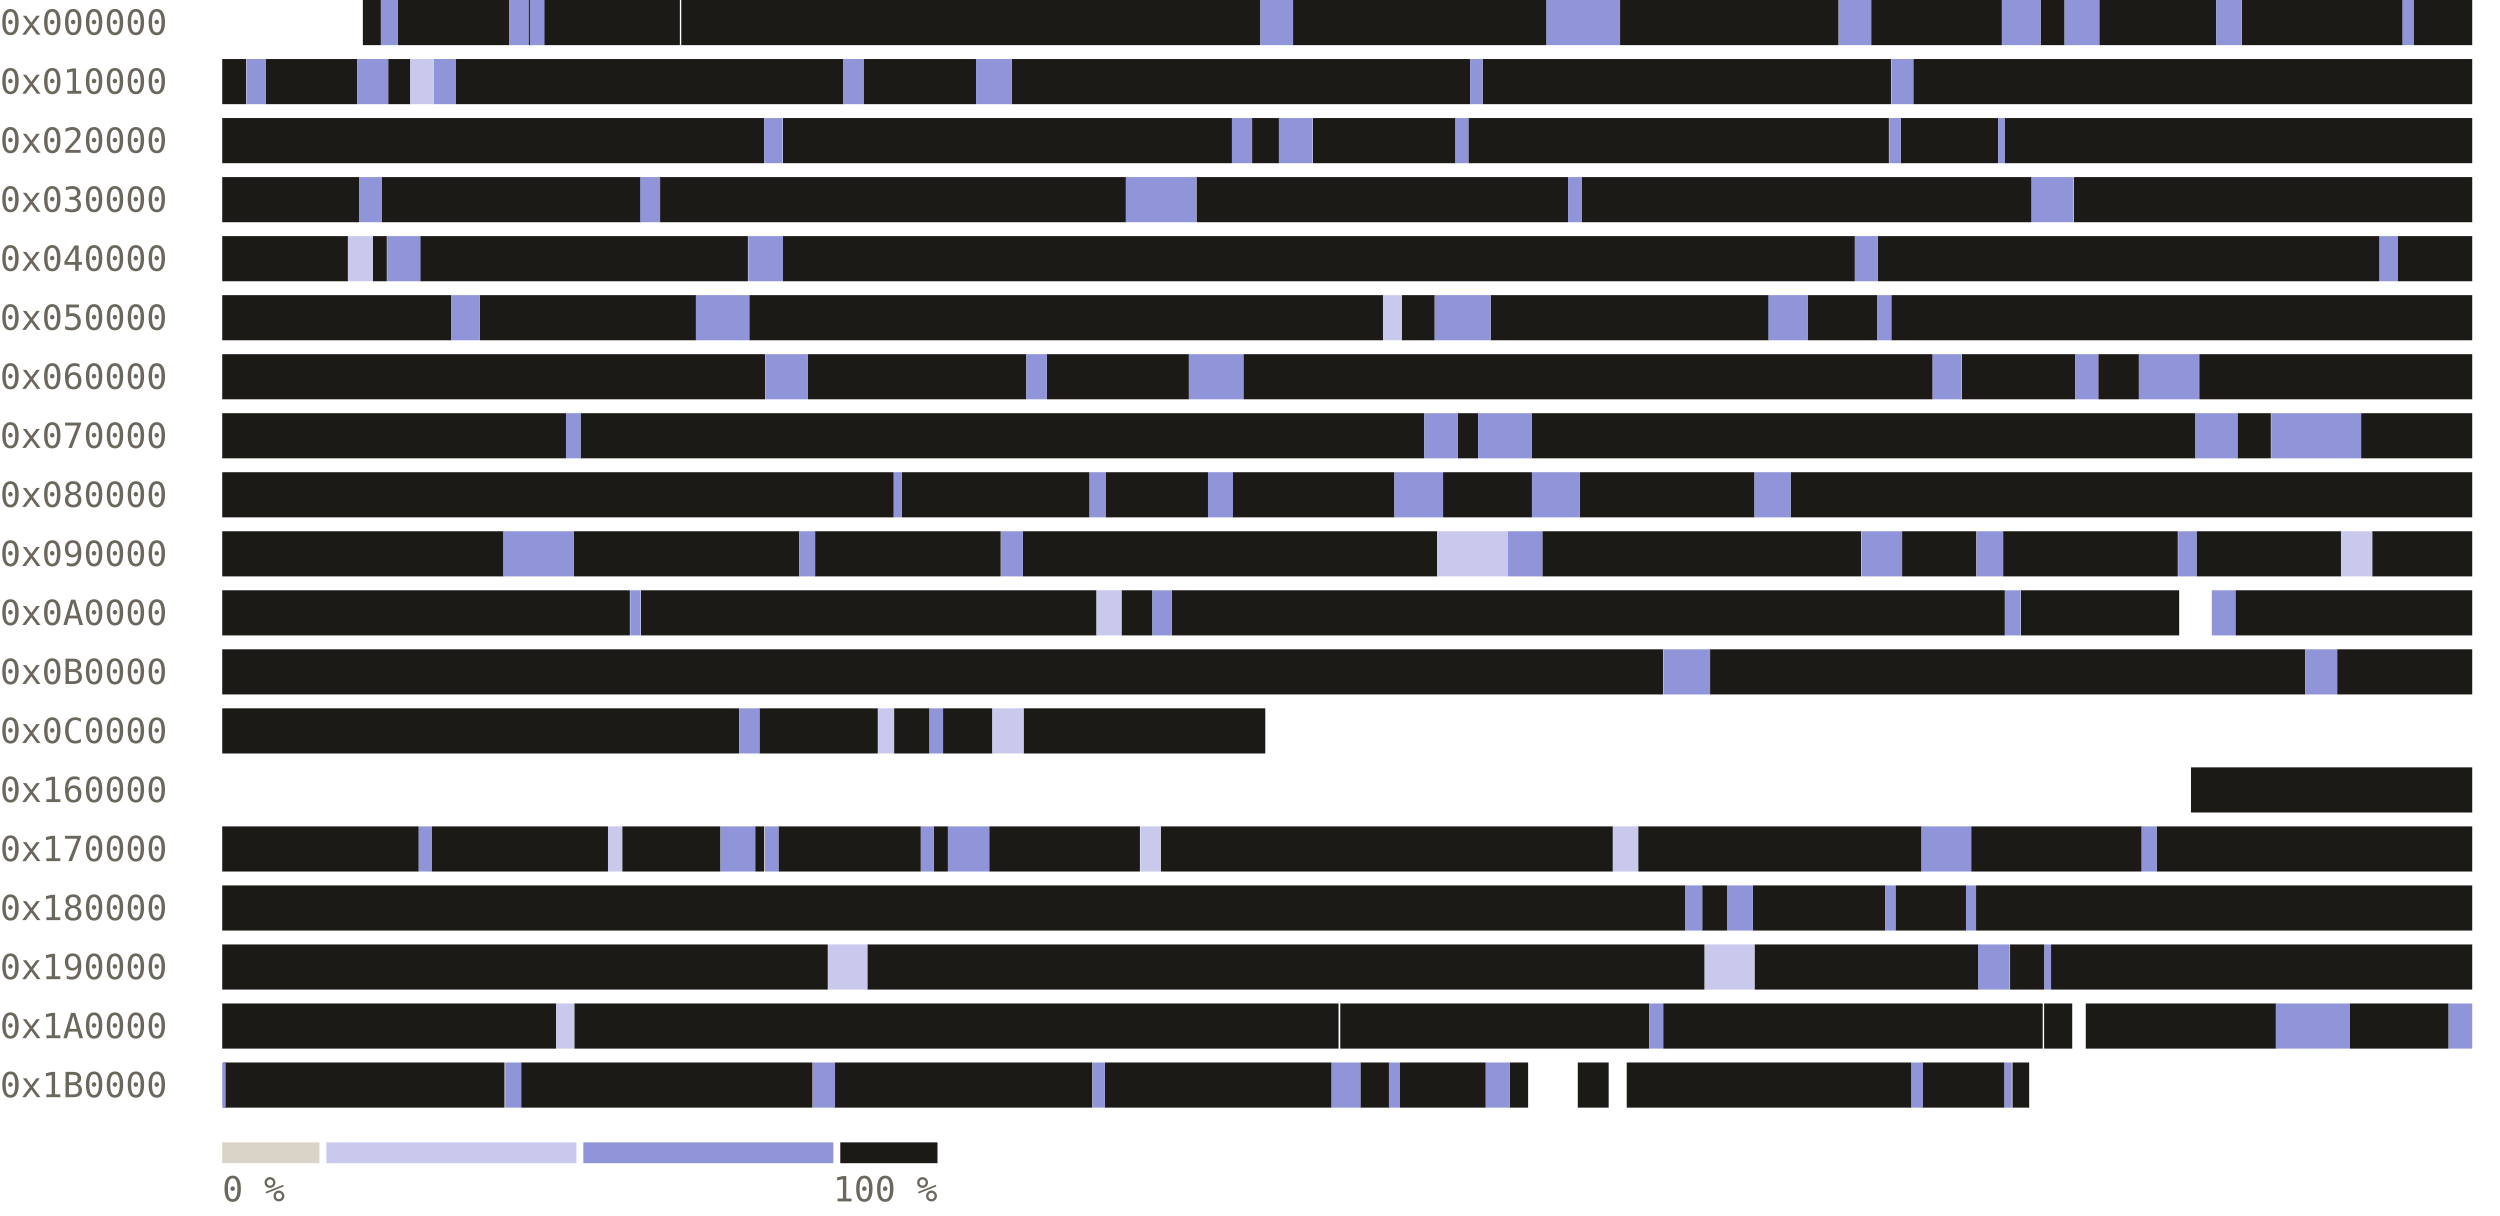
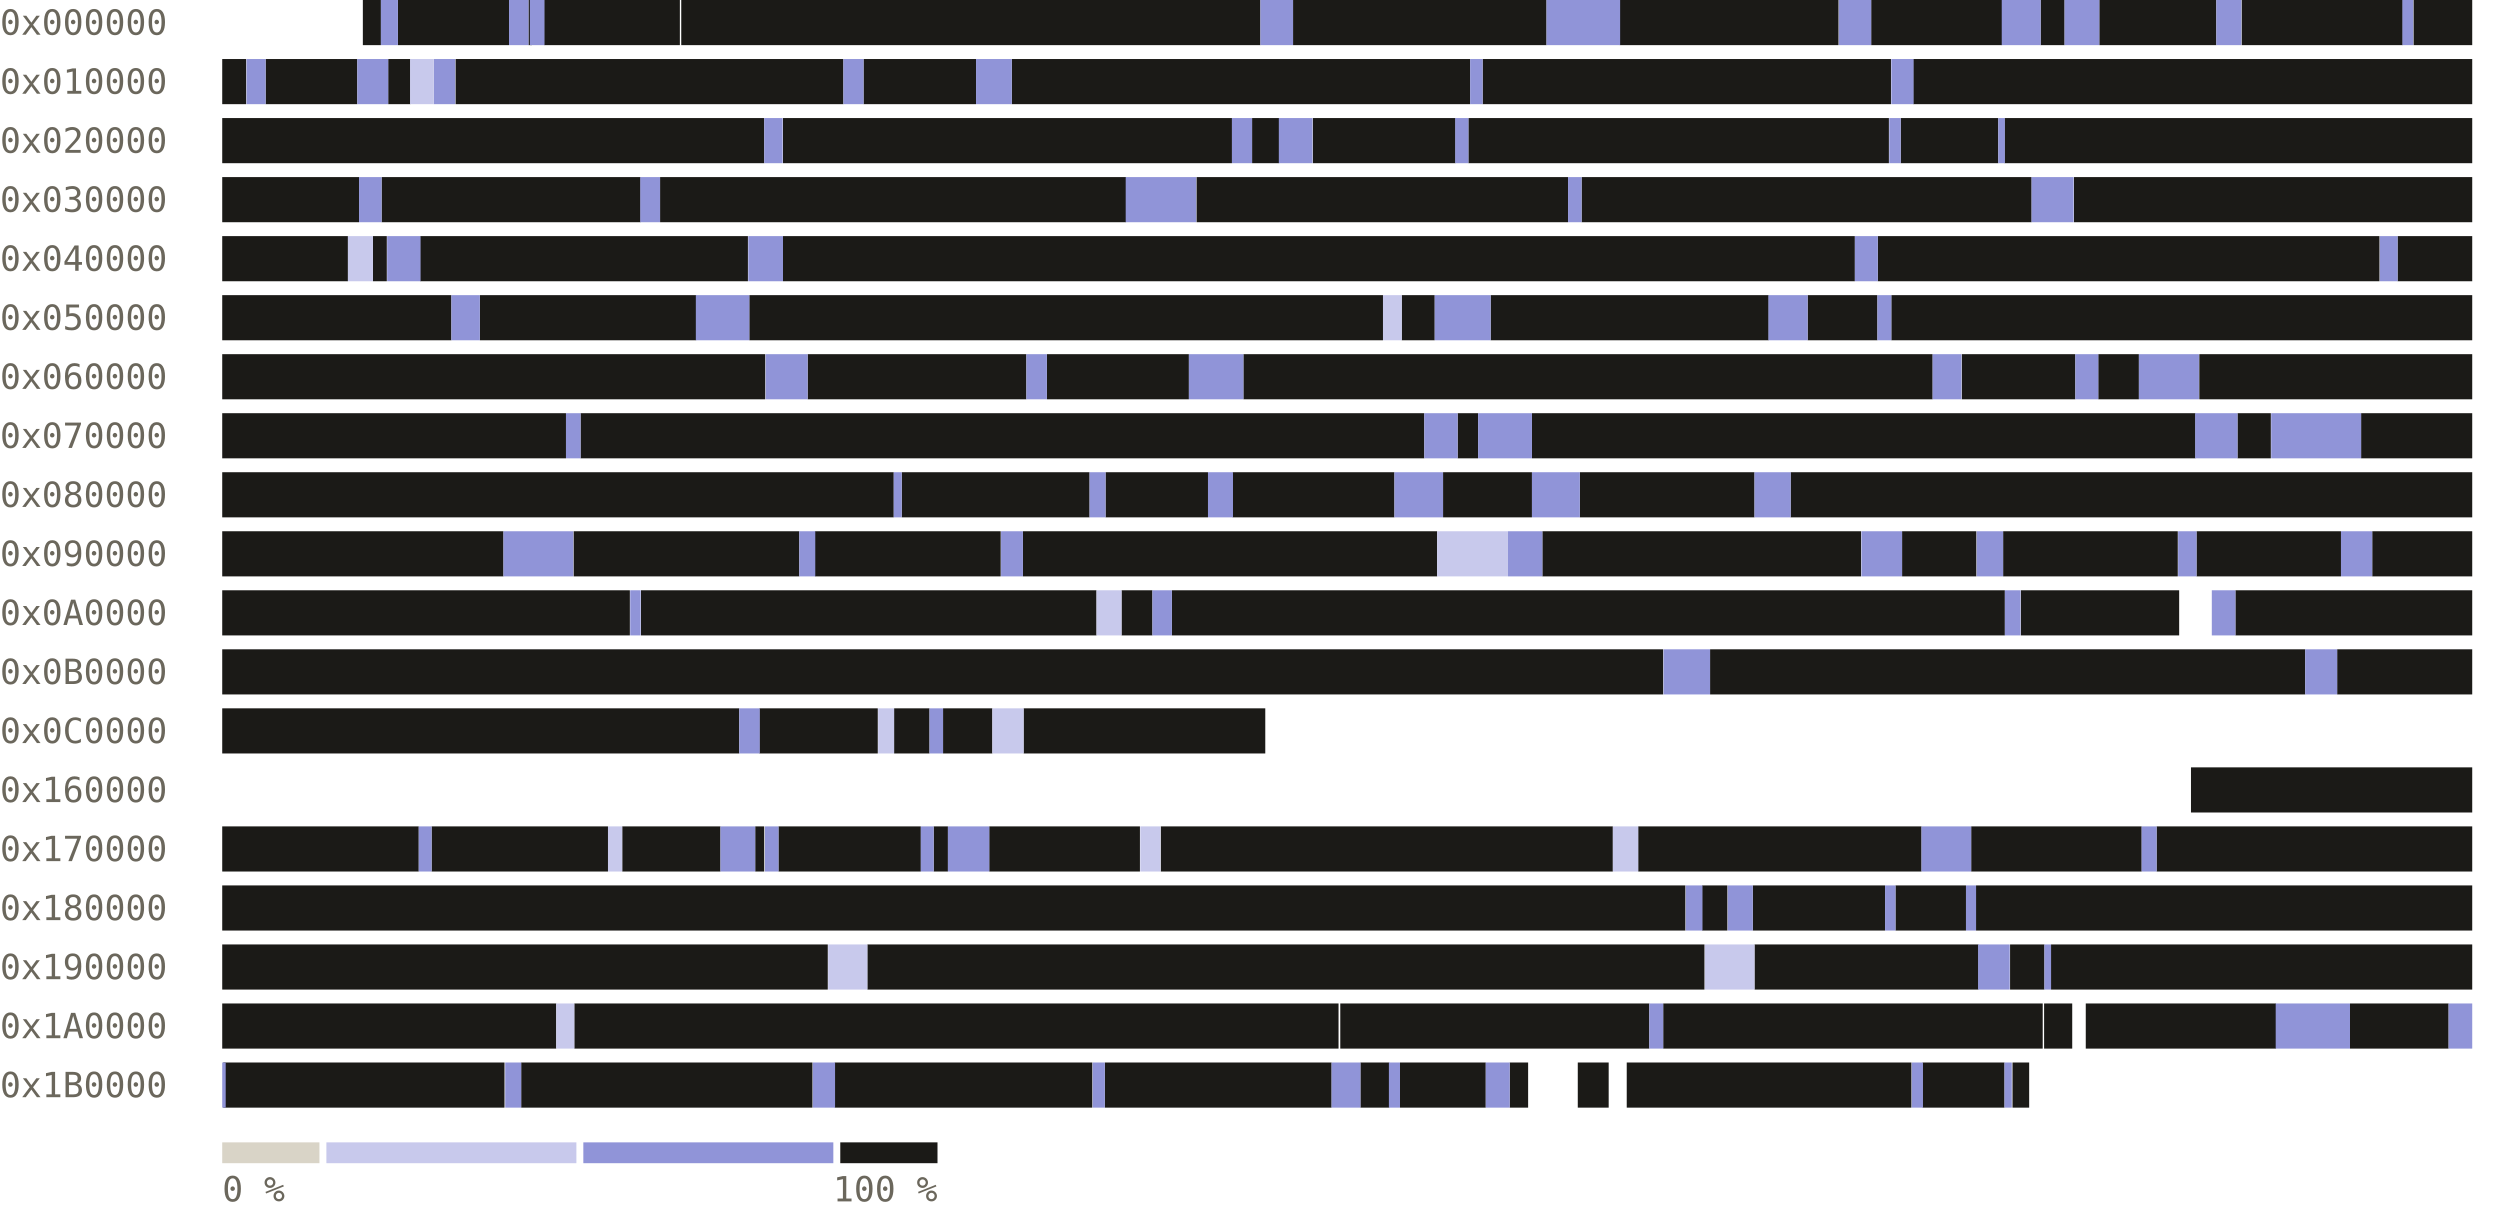
<svg xmlns="http://www.w3.org/2000/svg" viewBox="0 0 720 350" width="720" height="350">
  <style>text{font:10px monospace;fill:#6b675c}.q0{fill:#d9d4c7}.q1{fill:#e3e2f2}.q2{fill:#d6d6ef}.q3{fill:#c8c9ec}.q4{fill:#babce8}.q5{fill:#acafe4}.q6{fill:#9ea2df}.q7{fill:#9094d8}.q8{fill:#8186cf}.q9{fill:#7277c4}.q10{fill:#1b1a17}@media (prefers-color-scheme:dark){text{fill:#a8a293}.q0{fill:#4a463d}.q1{fill:#35375a}.q2{fill:#3c3f66}.q3{fill:#444772}.q4{fill:#4d517f}.q5{fill:#575b8c}.q6{fill:#62669a}.q7{fill:#6e72a8}.q8{fill:#7b7fb6}.q9{fill:#888cc4}.q10{fill:#d6d0bd}}</style>
  <text x="0" y="10">0x000000</text>
  <text x="0" y="27">0x010000</text>
  <text x="0" y="44">0x020000</text>
  <text x="0" y="61">0x030000</text>
  <text x="0" y="78">0x040000</text>
  <text x="0" y="95">0x050000</text>
  <text x="0" y="112">0x060000</text>
  <text x="0" y="129">0x070000</text>
  <text x="0" y="146">0x080000</text>
  <text x="0" y="163">0x090000</text>
  <text x="0" y="180">0x0A0000</text>
  <text x="0" y="197">0x0B0000</text>
  <text x="0" y="214">0x0C0000</text>
  <text x="0" y="231">0x160000</text>
  <text x="0" y="248">0x170000</text>
  <text x="0" y="265">0x180000</text>
  <text x="0" y="282">0x190000</text>
  <text x="0" y="299">0x1A0000</text>
  <text x="0" y="316">0x1B0000</text>
  <path class="q10" d="M104.5 0h5.2v13h-5.2zM114.6 0h32v13h-32zM152.2 0h1v13h-1zM156.7 0h39.1v13h-39.1zM196.2 0h166.8v13h-166.8zM372.4 0h73v13h-73zM466.5 0h63v13h-63zM538.9 0h37.7v13h-37.7zM587.7 0h6.9v13h-6.9zM604.6 0h33.7v13h-33.7zM645.6 0h46.4v13h-46.4zM695.1 0h16.9v13h-16.9zM64 17h6.9v13h-6.9zM76.5 17h26.4v13h-26.4zM111.8 17h6.4v13h-6.4zM131.2 17h111.7v13h-111.7zM248.7 17h32.4v13h-32.4zM291.4 17h132v13h-132zM427 17h117.6v13h-117.6zM551 17h161v13h-161zM64 34h156.1v13h-156.1zM225.5 34h129.3v13h-129.3zM360.6 34h7.8v13h-7.8zM378.1 34h41.1v13h-41.1zM422.9 34h121.1v13h-121.1zM547.4 34h28.1v13h-28.1zM577.3 34h134.7v13h-134.7zM64 51h39.4v13h-39.4zM109.9 51h74.6v13h-74.6zM190.1 51h134.2v13h-134.2zM344.6 51h107v13h-107zM455.5 51h129.6v13h-129.6zM597.3 51h114.7v13h-114.7zM64 68h36.2v13h-36.2zM107.4 68h4v13h-4zM121 68h94.4v13h-94.4zM225.5 68h308.7v13h-308.7zM540.8 68h144.5v13h-144.5zM690.5 68h21.5v13h-21.5zM64 85h66v13h-66zM138.2 85h62.3v13h-62.3zM215.8 85h182.5v13h-182.5zM403.7 85h9.5v13h-9.5zM429.3 85h80.1v13h-80.1zM520.6 85h20.1v13h-20.1zM544.7 85h167.3v13h-167.3zM64 102h156.4v13h-156.4zM232.6 102h63v13h-63zM301.5 102h40.9v13h-40.9zM358.1 102h198.5v13h-198.5zM565 102h32.7v13h-32.7zM604.3 102h11.7v13h-11.7zM633.4 102h78.6v13h-78.6zM64 119h99v13h-99zM167.2 119h243v13h-243zM419.8 119h5.9v13h-5.9zM441.2 119h191.1v13h-191.1zM644.4 119h9.6v13h-9.6zM680 119h32v13h-32zM64 136h193.4v13h-193.4zM259.7 136h54.1v13h-54.1zM318.4 136h29.5v13h-29.5zM355 136h46.6v13h-46.6zM415.6 136h25.6v13h-25.6zM455 136h50.3v13h-50.3zM515.7 136h196.3v13h-196.3zM64 153h81v13h-81zM165.2 153h65v13h-65zM234.7 153h53.5v13h-53.5zM294.6 153h119.3v13h-119.3zM444.2 153h91.8v13h-91.8zM547.8 153h21.4v13h-21.4zM576.9 153h50.3v13h-50.3zM632.6 153h41.6v13h-41.6zM683.2 153h28.8v13h-28.8zM64 170h117.4v13h-117.4zM184.6 170h131.2v13h-131.2zM323 170h8.9v13h-8.9zM337.5 170h239.9v13h-239.9zM582 170h45.6v13h-45.6zM643.8 170h68.2v13h-68.2zM64 187h415v13h-415zM492.5 187h171.4v13h-171.4zM673.1 187h38.9v13h-38.9zM64 204h148.9v13h-148.9zM218.7 204h34.1v13h-34.1zM257.5 204h10.2v13h-10.2zM271.6 204h14.2v13h-14.2zM294.8 204h69.6v13h-69.6zM631 221h81v13h-81zM64 238h56.6v13h-56.6zM124.3 238h50.8v13h-50.8zM179.2 238h28.3v13h-28.3zM217.5 238h2.6v13h-2.6zM224.2 238h41v13h-41zM268.9 238h4.1v13h-4.1zM284.9 238h43.4v13h-43.4zM334.3 238h130.2v13h-130.2zM471.8 238h81.6v13h-81.6zM567.7 238h49.1v13h-49.1zM621.1 238h90.9v13h-90.9zM64 255h421.4v13h-421.4zM490.2 255h7.3v13h-7.3zM504.8 255h38.1v13h-38.1zM545.9 255h20.3v13h-20.3zM569.1 255h142.9v13h-142.9zM64 272h174.4v13h-174.4zM249.8 272h241.1v13h-241.1zM505.3 272h64.5v13h-64.5zM578.9 272h9.9v13h-9.9zM590.7 272h121.3v13h-121.3zM64 289h96.2v13h-96.2zM165.4 289h220.1v13h-220.1zM386 289h89v13h-89zM479 289h109.3v13h-109.3zM588.7 289h8.1v13h-8.1zM600.7 289h54.8v13h-54.8zM676.8 289h28.4v13h-28.4zM64.3 306h81v13h-81zM150.1 306h83.9v13h-83.9zM240.4 306h74.2v13h-74.2zM318.2 306h65.3v13h-65.3zM391.8 306h8.3v13h-8.3zM403.2 306h24.7v13h-24.7zM434.8 306h5.3v13h-5.3zM454.4 306h8.9v13h-8.9zM468.5 306h82v13h-82zM553.7 306h23.6v13h-23.6zM579.6 306h4.8v13h-4.8z" />
-   <path class="q7" d="M109.7 0h4.9v13h-4.9zM146.6 0h5.6v13h-5.6zM152.6 0h4.2v13h-4.2zM363 0h9.4v13h-9.4zM445.4 0h21.2v13h-21.2zM529.6 0h9.3v13h-9.3zM576.5 0h11.2v13h-11.2zM594.6 0h10v13h-10zM638.3 0h7.2v13h-7.2zM691.9 0h3.1v13h-3.1zM71 17h5.5v13h-5.5zM102.9 17h8.9v13h-8.9zM124.9 17h6.2v13h-6.2zM242.9 17h5.8v13h-5.8zM281.1 17h10.3v13h-10.3zM423.4 17h3.6v13h-3.6zM544.7 17h6.4v13h-6.4zM220.1 34h5.3v13h-5.3zM354.8 34h5.8v13h-5.8zM368.3 34h9.7v13h-9.7zM419.1 34h3.8v13h-3.8zM544.1 34h3.3v13h-3.3zM575.5 34h1.9v13h-1.9zM103.4 51h6.5v13h-6.5zM184.4 51h5.7v13h-5.7zM324.2 51h20.3v13h-20.3zM451.6 51h3.9v13h-3.9zM585.1 51h12.1v13h-12.1zM111.5 68h9.6v13h-9.6zM215.5 68h10v13h-10zM534.2 68h6.6v13h-6.6zM685.4 68h5.1v13h-5.1zM130 85h8.2v13h-8.2zM200.4 85h15.4v13h-15.4zM413.2 85h16.1v13h-16.1zM509.3 85h11.3v13h-11.3zM540.7 85h4v13h-4zM220.5 102h12.1v13h-12.1zM295.6 102h5.9v13h-5.9zM342.4 102h15.7v13h-15.7zM556.6 102h8.3v13h-8.3zM597.7 102h6.6v13h-6.6zM616 102h17.3v13h-17.3zM163 119h4.2v13h-4.2zM410.2 119h9.6v13h-9.6zM425.7 119h15.5v13h-15.5zM632.2 119h12.2v13h-12.2zM654.1 119h25.9v13h-25.9zM257.4 136h2.3v13h-2.3zM313.8 136h4.6v13h-4.6zM347.9 136h7.2v13h-7.2zM401.6 136h14v13h-14zM441.2 136h13.8v13h-13.8zM505.3 136h10.4v13h-10.4zM145 153h20.1v13h-20.1zM230.2 153h4.6v13h-4.6zM288.3 153h6.3v13h-6.3zM434.3 153h9.9v13h-9.9zM536.1 153h11.7v13h-11.7zM569.3 153h7.6v13h-7.6zM627.3 153h5.3v13h-5.3zM181.5 170h3v13h-3zM331.9 170h5.6v13h-5.6zM577.4 170h4.5v13h-4.5zM637 170h6.8v13h-6.8zM479.1 187h13.4v13h-13.4zM663.9 187h9.2v13h-9.2zM212.9 204h5.9v13h-5.9zM267.7 204h3.9v13h-3.9zM120.6 238h3.7v13h-3.7zM207.5 238h10v13h-10zM220.3 238h3.9v13h-3.9zM265.2 238h3.7v13h-3.7zM273 238h11.9v13h-11.9zM553.4 238h14.3v13h-14.3zM616.8 238h4.3v13h-4.3zM485.5 255h4.8v13h-4.8zM497.6 255h7.2v13h-7.2zM542.9 255h3v13h-3zM566.2 255h2.9v13h-2.9zM569.7 272h9.1v13h-9.1zM588.8 272h1.9v13h-1.9zM475 289h4v13h-4zM655.4 289h21.4v13h-21.4zM705.2 289h6.8v13h-6.8zM64 306h1v13h-1zM145.5 306h4.6v13h-4.6zM234.1 306h6.4v13h-6.4zM314.7 306h3.5v13h-3.5zM383.5 306h8.3v13h-8.3zM400 306h3.2v13h-3.2zM427.9 306h6.9v13h-6.9zM550.6 306h3.2v13h-3.2zM577.3 306h2.1v13h-2.1z" />
-   <path class="q3" d="M118.1 17h6.8v13h-6.8zM100.2 68h7.2v13h-7.2zM398.3 85h5.4v13h-5.4zM413.9 153h20.4v13h-20.4zM674.2 153h9v13h-9zM315.8 170h7.2v13h-7.2zM252.9 204h4.6v13h-4.6zM285.8 204h9v13h-9zM175.1 238h4.1v13h-4.1zM328.4 238h5.8v13h-5.8zM464.5 238h7.3v13h-7.3zM238.5 272h11.3v13h-11.3zM491 272h14.3v13h-14.3zM160.2 289h5.2v13h-5.2z" />
+   <path class="q7" d="M109.7 0h4.9v13h-4.9zM146.6 0h5.6v13h-5.6zM152.6 0h4.2v13h-4.2zM363 0h9.4v13h-9.4zM445.4 0h21.2v13h-21.2zM529.6 0h9.3v13h-9.3zM576.5 0h11.2v13h-11.2zM594.6 0h10v13h-10zM638.3 0h7.2v13h-7.2zM691.9 0h3.1v13h-3.1zM71 17h5.5v13h-5.5zM102.9 17h8.9v13h-8.9zM124.9 17h6.2v13h-6.2zM242.9 17h5.8v13h-5.8zM281.1 17h10.3v13h-10.3zM423.4 17h3.6v13h-3.6zM544.7 17h6.4v13h-6.4zM220.1 34h5.3v13h-5.3zM354.8 34h5.8v13h-5.8zM368.3 34h9.7v13h-9.7zM419.1 34h3.8v13h-3.8zM544.1 34h3.3v13h-3.3zM575.5 34h1.9v13h-1.9zM103.4 51h6.5v13h-6.5zM184.4 51h5.7v13h-5.7zM324.2 51h20.3v13h-20.3zM451.6 51h3.9v13h-3.9zM585.1 51h12.1v13h-12.1zM111.5 68h9.6v13h-9.6zM215.5 68h10v13h-10zM534.2 68h6.6v13h-6.6zM685.4 68h5.1v13h-5.1zM130 85h8.2v13h-8.2zM200.4 85h15.4v13h-15.4zM413.2 85h16.1v13h-16.1zM509.3 85h11.3v13h-11.3zM540.7 85h4v13h-4zM220.5 102h12.1v13h-12.1zM295.6 102h5.9v13h-5.9zM342.4 102h15.7v13h-15.7zM556.6 102h8.3v13h-8.3zM597.7 102h6.6v13h-6.6zM616 102h17.3v13h-17.3zM163 119h4.2v13h-4.2zM410.2 119h9.6v13h-9.6zM425.7 119h15.5v13h-15.5zM632.2 119h12.2v13h-12.2zM654.1 119h25.9v13h-25.9zM257.4 136h2.3v13h-2.3zM313.8 136h4.6v13h-4.6zM347.9 136h7.2v13h-7.2zM401.6 136h14v13h-14zM441.2 136h13.8v13h-13.8zM505.3 136h10.4v13h-10.4zM145 153h20.1v13h-20.1zM230.2 153h4.6v13h-4.6zM288.3 153h6.3v13h-6.3zM434.3 153h9.9v13h-9.9zM536.1 153h11.7v13h-11.7zM569.3 153h7.6v13h-7.6zM627.3 153h5.3v13h-5.3zM674.2 153h9v13h-9zM181.5 170h3v13h-3zM331.9 170h5.6v13h-5.6zM577.4 170h4.5v13h-4.5zM637 170h6.8v13h-6.8zM479.1 187h13.4v13h-13.4zM663.9 187h9.2v13h-9.2zM212.9 204h5.9v13h-5.9zM267.7 204h3.9v13h-3.9zM120.6 238h3.7v13h-3.7zM207.5 238h10v13h-10zM220.3 238h3.9v13h-3.9zM265.2 238h3.7v13h-3.7zM273 238h11.9v13h-11.9zM553.4 238h14.3v13h-14.3zM616.8 238h4.3v13h-4.3zM485.5 255h4.8v13h-4.8zM497.6 255h7.2v13h-7.2zM542.9 255h3v13h-3zM566.2 255h2.9v13h-2.9zM569.7 272h9.1v13h-9.1zM588.8 272h1.9v13h-1.9zM475 289h4v13h-4zM655.4 289h21.4v13h-21.4zM705.2 289h6.8v13h-6.8zM64 306h1v13h-1zM145.5 306h4.6v13h-4.6zM234.1 306h6.4v13h-6.4zM314.7 306h3.5v13h-3.5zM383.5 306h8.3v13h-8.3zM400 306h3.2v13h-3.2zM427.9 306h6.9v13h-6.9zM550.6 306h3.2v13h-3.2zM577.3 306h2.1v13h-2.1z" />
+   <path class="q3" d="M118.1 17h6.8v13h-6.8zM100.2 68h7.2v13h-7.2zM398.3 85h5.4v13h-5.4zM413.9 153h20.4v13h-20.4zM315.8 170h7.2v13h-7.2zM252.9 204h4.6v13h-4.6zM285.8 204h9v13h-9zM175.1 238h4.1v13h-4.1zM328.4 238h5.8v13h-5.8zM464.5 238h7.3v13h-7.3zM238.5 272h11.3v13h-11.3zM491 272h14.3v13h-14.3zM160.2 289h5.2v13h-5.2z" />
  <rect class="q0" x="64" y="329" width="28" height="6" />
  <rect class="q3" x="94" y="329" width="72" height="6" />
  <rect class="q7" x="168" y="329" width="72" height="6" />
  <rect class="q10" x="242" y="329" width="28" height="6" />
  <text x="64" y="346">0 %</text>
  <text x="270" y="346" text-anchor="end">100 %</text>
</svg>
